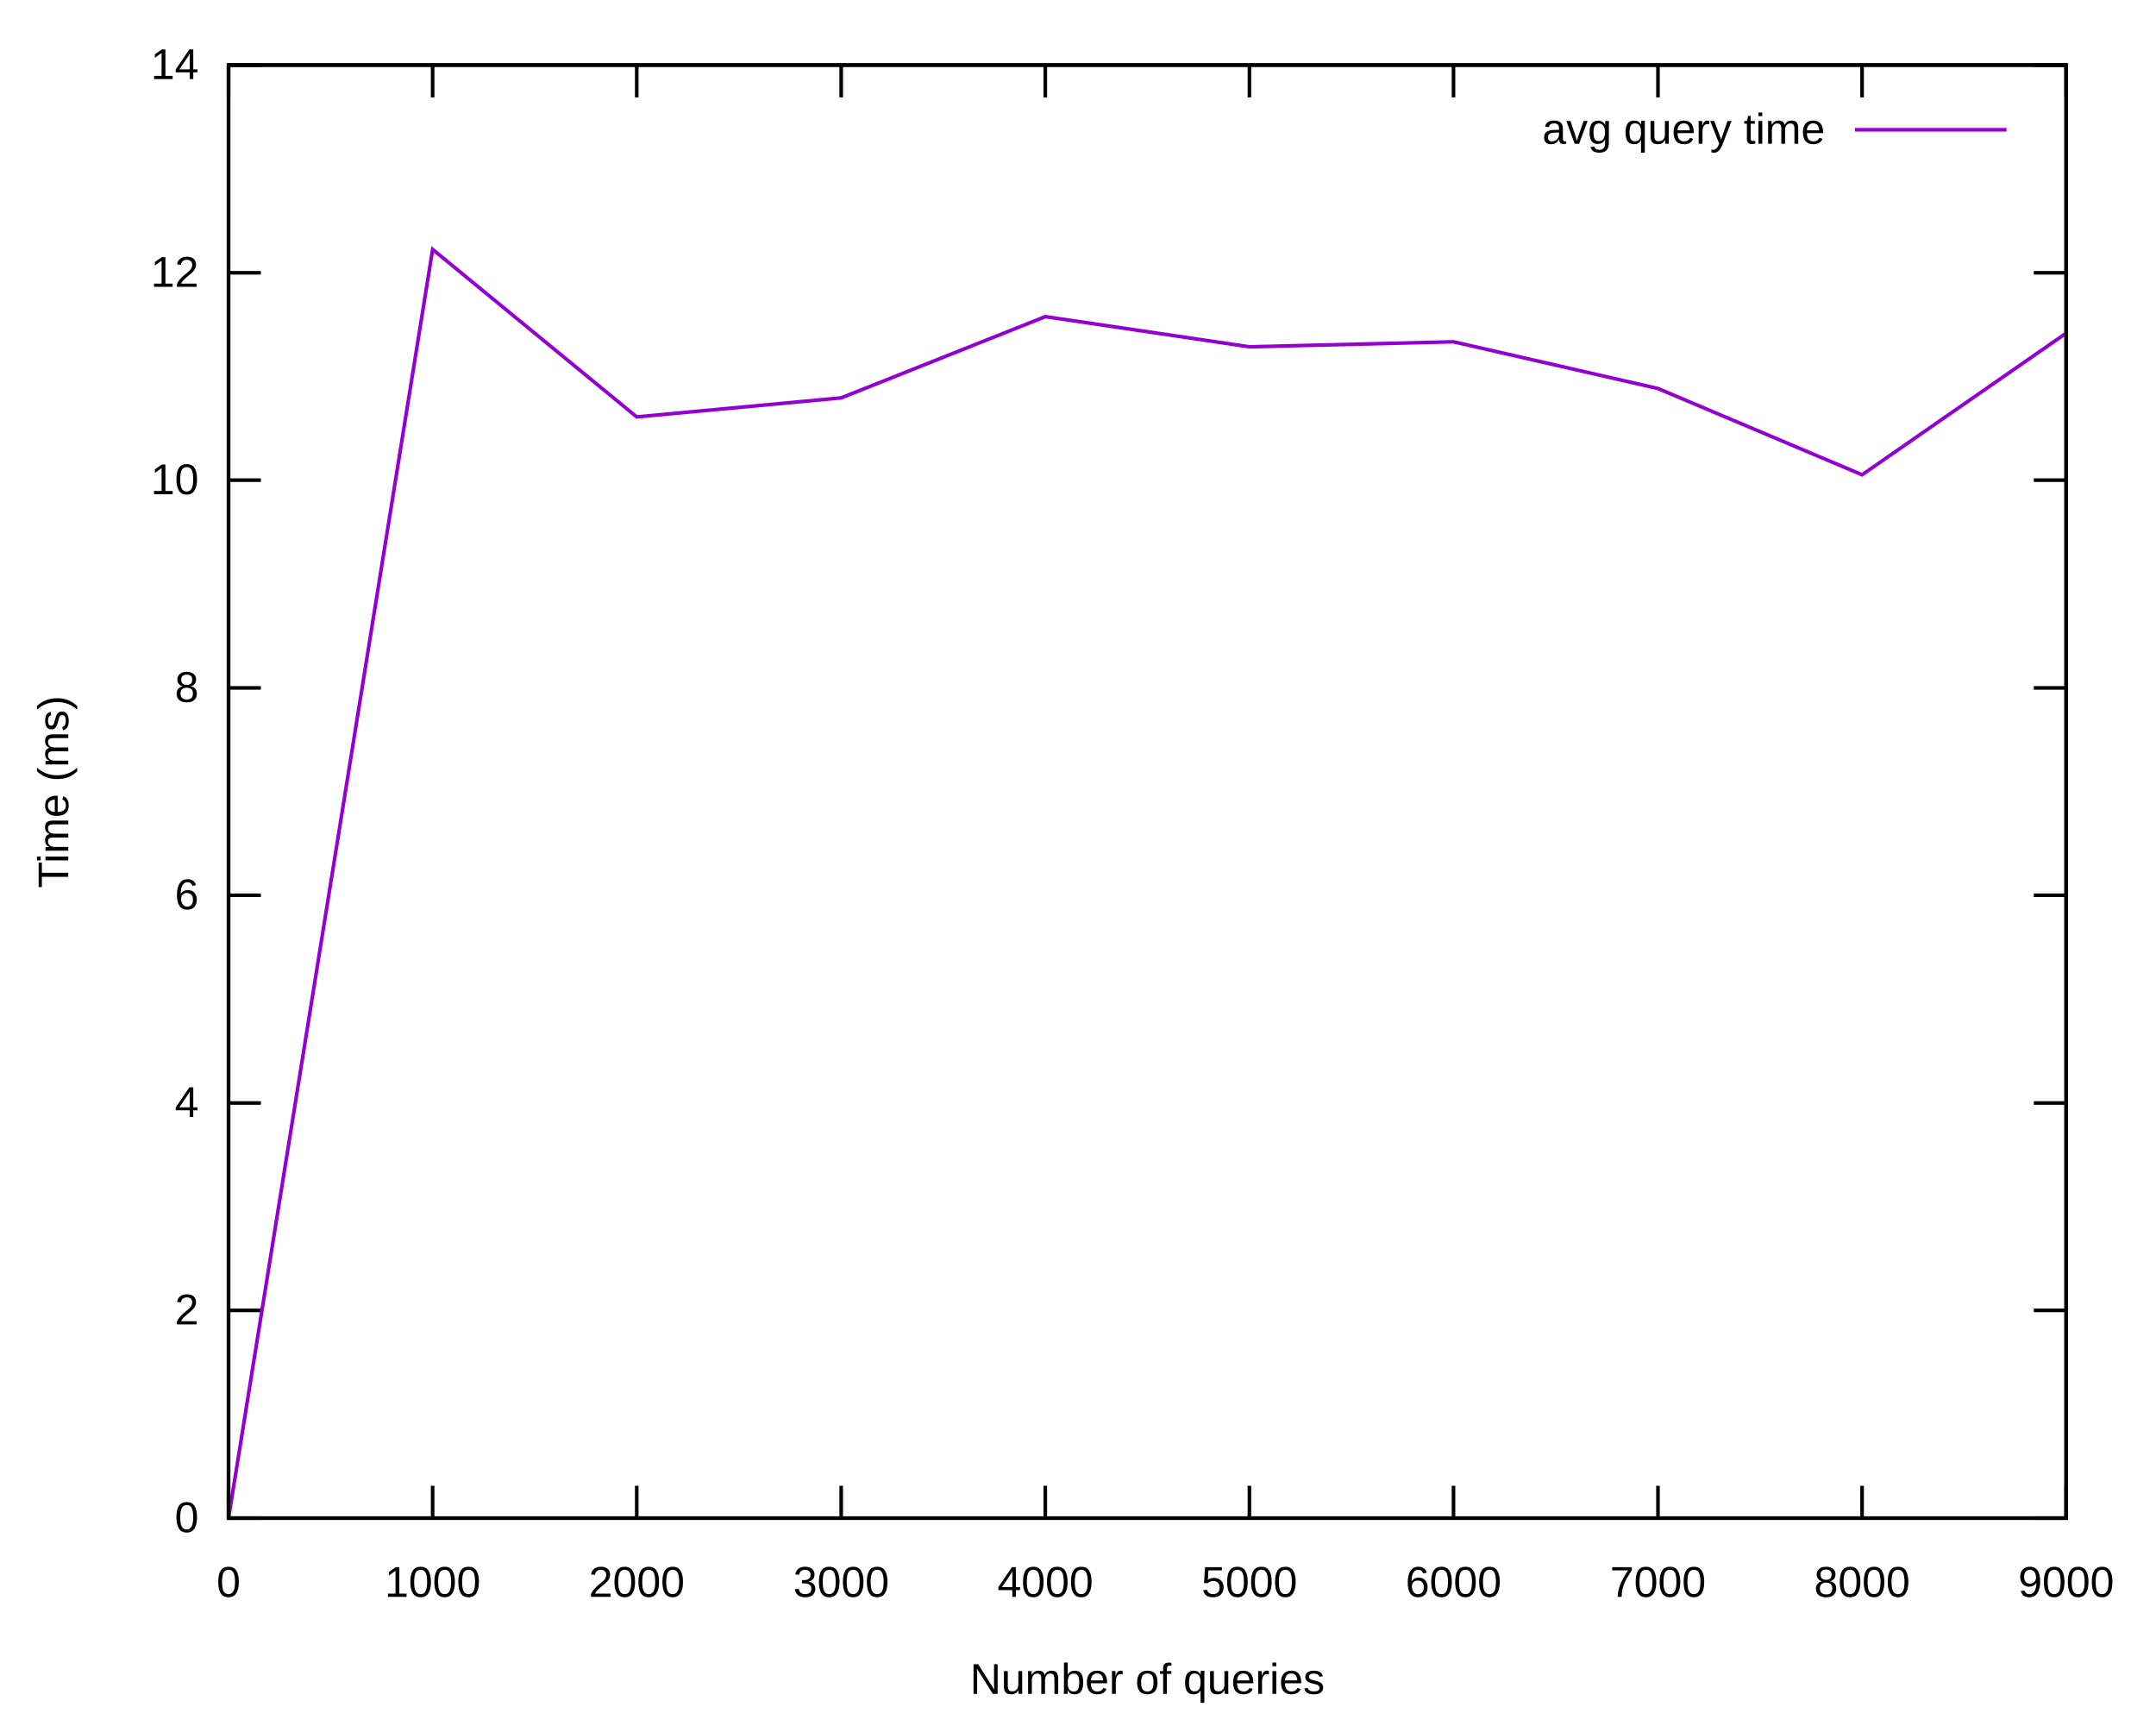
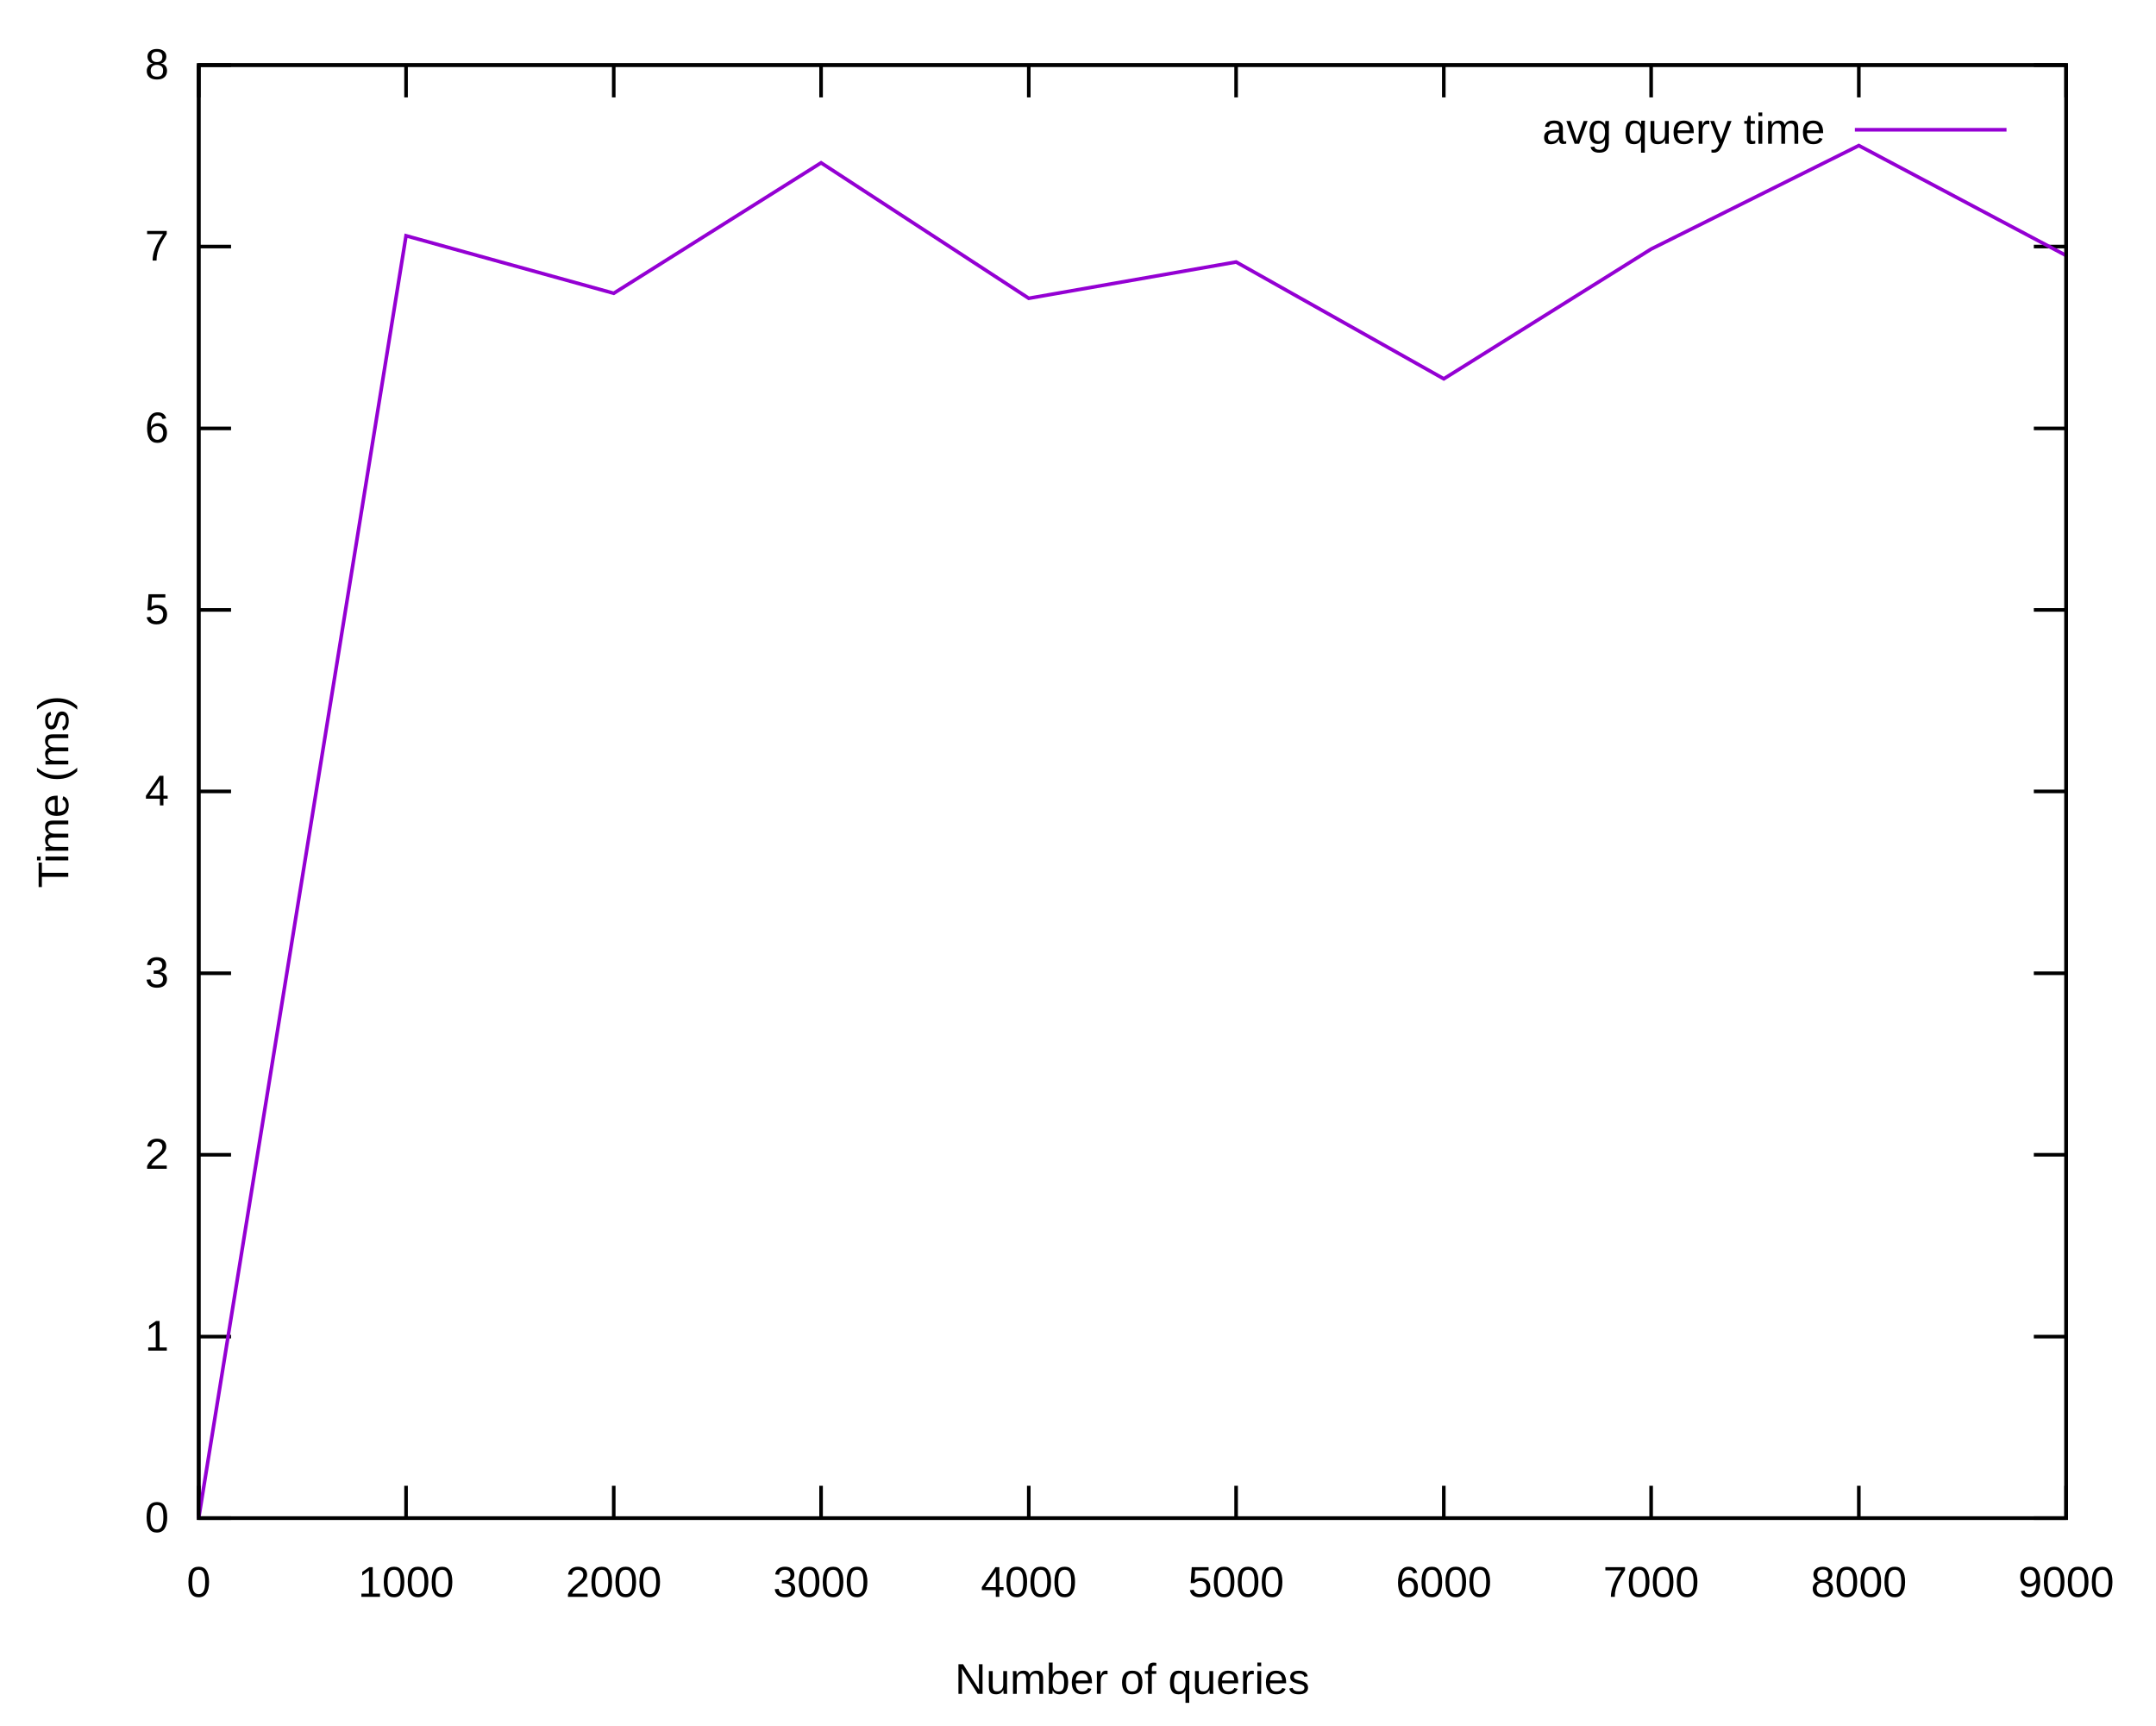
<svg xmlns="http://www.w3.org/2000/svg" xmlns:xlink="http://www.w3.org/1999/xlink" width="600" height="480" viewBox="0 0 600 480">
  <g id="gnuplot_canvas">
    <rect x="0" y="0" width="600" height="480" fill="none" />
    <defs>
      <circle id="gpDot" r="0.5" stroke-width="0.5" stroke="currentColor" />
      <path id="gpPt0" stroke-width="0.222" stroke="currentColor" d="M-1,0 h2 M0,-1 v2" />
      <path id="gpPt1" stroke-width="0.222" stroke="currentColor" d="M-1,-1 L1,1 M1,-1 L-1,1" />
      <path id="gpPt2" stroke-width="0.222" stroke="currentColor" d="M-1,0 L1,0 M0,-1 L0,1 M-1,-1 L1,1 M-1,1 L1,-1" />
      <rect id="gpPt3" stroke-width="0.222" stroke="currentColor" x="-1" y="-1" width="2" height="2" />
      <rect id="gpPt4" stroke-width="0.222" stroke="currentColor" fill="currentColor" x="-1" y="-1" width="2" height="2" />
      <circle id="gpPt5" stroke-width="0.222" stroke="currentColor" cx="0" cy="0" r="1" />
      <use xlink:href="#gpPt5" id="gpPt6" fill="currentColor" stroke="none" />
      <path id="gpPt7" stroke-width="0.222" stroke="currentColor" d="M0,-1.33 L-1.33,0.67 L1.33,0.67 z" />
      <use xlink:href="#gpPt7" id="gpPt8" fill="currentColor" stroke="none" />
      <use xlink:href="#gpPt7" id="gpPt9" stroke="currentColor" transform="rotate(180)" />
      <use xlink:href="#gpPt9" id="gpPt10" fill="currentColor" stroke="none" />
      <use xlink:href="#gpPt3" id="gpPt11" stroke="currentColor" transform="rotate(45)" />
      <use xlink:href="#gpPt11" id="gpPt12" fill="currentColor" stroke="none" />
      <path id="gpPt13" stroke-width="0.222" stroke="currentColor" d="M0,1.330 L1.265,0.411 L0.782,-1.067 L-0.782,-1.076 L-1.265,0.411 z" />
      <use xlink:href="#gpPt13" id="gpPt14" fill="currentColor" stroke="none" />
      <filter id="textbox" filterUnits="objectBoundingBox" x="0" y="0" height="1" width="1">
        <feFlood flood-color="white" flood-opacity="1" result="bgnd" />
        <feComposite in="SourceGraphic" in2="bgnd" operator="atop" />
      </filter>
      <filter id="greybox" filterUnits="objectBoundingBox" x="0" y="0" height="1" width="1">
        <feFlood flood-color="lightgrey" flood-opacity="1" result="grey" />
        <feComposite in="SourceGraphic" in2="grey" operator="atop" />
      </filter>
    </defs>
    <g fill="none" color="white" stroke="currentColor" stroke-width="1.00" stroke-linecap="butt" stroke-linejoin="miter">
</g>
    <g fill="none" color="black" stroke="currentColor" stroke-width="1.00" stroke-linecap="butt" stroke-linejoin="miter">
-       <path stroke="black" d="M63.6,422.4 L72.6,422.4 M575.0,422.4 L566.0,422.4  " />
-       <g transform="translate(55.3,426.3)" stroke="none" fill="black" font-family="Arial" font-size="12.00" text-anchor="end">
+       <path stroke="black" d="M55.3,422.4 L64.3,422.4 M575.0,422.4 L566.0,422.4  " />
+       <g transform="translate(47.0,426.3)" stroke="none" fill="black" font-family="Arial" font-size="12.00" text-anchor="end">
        <text>
          <tspan font-family="Arial"> 0</tspan>
        </text>
      </g>
    </g>
    <g fill="none" color="black" stroke="currentColor" stroke-width="1.00" stroke-linecap="butt" stroke-linejoin="miter">
-       <path stroke="black" d="M63.6,364.6 L72.6,364.6 M575.0,364.6 L566.0,364.6  " />
-       <g transform="translate(55.3,368.5)" stroke="none" fill="black" font-family="Arial" font-size="12.00" text-anchor="end">
+       <path stroke="black" d="M55.3,371.9 L64.3,371.9 M575.0,371.9 L566.0,371.9  " />
+       <g transform="translate(47.0,375.8)" stroke="none" fill="black" font-family="Arial" font-size="12.00" text-anchor="end">
+         <text>
+           <tspan font-family="Arial"> 1</tspan>
+         </text>
+       </g>
+     </g>
+     <g fill="none" color="black" stroke="currentColor" stroke-width="1.00" stroke-linecap="butt" stroke-linejoin="miter">
+       <path stroke="black" d="M55.3,321.3 L64.3,321.3 M575.0,321.3 L566.0,321.3  " />
+       <g transform="translate(47.0,325.2)" stroke="none" fill="black" font-family="Arial" font-size="12.00" text-anchor="end">
        <text>
          <tspan font-family="Arial"> 2</tspan>
        </text>
      </g>
    </g>
    <g fill="none" color="black" stroke="currentColor" stroke-width="1.00" stroke-linecap="butt" stroke-linejoin="miter">
-       <path stroke="black" d="M63.6,306.9 L72.6,306.9 M575.0,306.9 L566.0,306.9  " />
-       <g transform="translate(55.3,310.8)" stroke="none" fill="black" font-family="Arial" font-size="12.00" text-anchor="end">
+       <path stroke="black" d="M55.3,270.8 L64.3,270.8 M575.0,270.8 L566.0,270.8  " />
+       <g transform="translate(47.0,274.7)" stroke="none" fill="black" font-family="Arial" font-size="12.00" text-anchor="end">
+         <text>
+           <tspan font-family="Arial"> 3</tspan>
+         </text>
+       </g>
+     </g>
+     <g fill="none" color="black" stroke="currentColor" stroke-width="1.00" stroke-linecap="butt" stroke-linejoin="miter">
+       <path stroke="black" d="M55.3,220.2 L64.3,220.2 M575.0,220.2 L566.0,220.2  " />
+       <g transform="translate(47.0,224.1)" stroke="none" fill="black" font-family="Arial" font-size="12.00" text-anchor="end">
        <text>
          <tspan font-family="Arial"> 4</tspan>
        </text>
      </g>
    </g>
    <g fill="none" color="black" stroke="currentColor" stroke-width="1.00" stroke-linecap="butt" stroke-linejoin="miter">
-       <path stroke="black" d="M63.6,249.1 L72.6,249.1 M575.0,249.1 L566.0,249.1  " />
-       <g transform="translate(55.3,253.0)" stroke="none" fill="black" font-family="Arial" font-size="12.00" text-anchor="end">
+       <path stroke="black" d="M55.3,169.7 L64.3,169.7 M575.0,169.7 L566.0,169.7  " />
+       <g transform="translate(47.0,173.6)" stroke="none" fill="black" font-family="Arial" font-size="12.00" text-anchor="end">
+         <text>
+           <tspan font-family="Arial"> 5</tspan>
+         </text>
+       </g>
+     </g>
+     <g fill="none" color="black" stroke="currentColor" stroke-width="1.00" stroke-linecap="butt" stroke-linejoin="miter">
+       <path stroke="black" d="M55.3,119.2 L64.3,119.2 M575.0,119.2 L566.0,119.2  " />
+       <g transform="translate(47.0,123.1)" stroke="none" fill="black" font-family="Arial" font-size="12.00" text-anchor="end">
        <text>
          <tspan font-family="Arial"> 6</tspan>
        </text>
      </g>
    </g>
    <g fill="none" color="black" stroke="currentColor" stroke-width="1.00" stroke-linecap="butt" stroke-linejoin="miter">
-       <path stroke="black" d="M63.6,191.4 L72.6,191.4 M575.0,191.4 L566.0,191.4  " />
-       <g transform="translate(55.3,195.3)" stroke="none" fill="black" font-family="Arial" font-size="12.00" text-anchor="end">
+       <path stroke="black" d="M55.3,68.6 L64.3,68.6 M575.0,68.6 L566.0,68.6  " />
+       <g transform="translate(47.0,72.5)" stroke="none" fill="black" font-family="Arial" font-size="12.00" text-anchor="end">
+         <text>
+           <tspan font-family="Arial"> 7</tspan>
+         </text>
+       </g>
+     </g>
+     <g fill="none" color="black" stroke="currentColor" stroke-width="1.00" stroke-linecap="butt" stroke-linejoin="miter">
+       <path stroke="black" d="M55.3,18.1 L64.3,18.1 M575.0,18.1 L566.0,18.1  " />
+       <g transform="translate(47.0,22.0)" stroke="none" fill="black" font-family="Arial" font-size="12.00" text-anchor="end">
        <text>
          <tspan font-family="Arial"> 8</tspan>
        </text>
      </g>
    </g>
    <g fill="none" color="black" stroke="currentColor" stroke-width="1.00" stroke-linecap="butt" stroke-linejoin="miter">
-       <path stroke="black" d="M63.6,133.6 L72.6,133.6 M575.0,133.6 L566.0,133.6  " />
-       <g transform="translate(55.3,137.5)" stroke="none" fill="black" font-family="Arial" font-size="12.00" text-anchor="end">
-         <text>
-           <tspan font-family="Arial"> 10</tspan>
-         </text>
-       </g>
-     </g>
-     <g fill="none" color="black" stroke="currentColor" stroke-width="1.00" stroke-linecap="butt" stroke-linejoin="miter">
-       <path stroke="black" d="M63.6,75.9 L72.6,75.9 M575.0,75.9 L566.0,75.9  " />
-       <g transform="translate(55.3,79.8)" stroke="none" fill="black" font-family="Arial" font-size="12.00" text-anchor="end">
-         <text>
-           <tspan font-family="Arial"> 12</tspan>
-         </text>
-       </g>
-     </g>
-     <g fill="none" color="black" stroke="currentColor" stroke-width="1.00" stroke-linecap="butt" stroke-linejoin="miter">
-       <path stroke="black" d="M63.6,18.1 L72.6,18.1 M575.0,18.1 L566.0,18.1  " />
-       <g transform="translate(55.3,22.0)" stroke="none" fill="black" font-family="Arial" font-size="12.00" text-anchor="end">
-         <text>
-           <tspan font-family="Arial"> 14</tspan>
-         </text>
-       </g>
-     </g>
-     <g fill="none" color="black" stroke="currentColor" stroke-width="1.00" stroke-linecap="butt" stroke-linejoin="miter">
-       <path stroke="black" d="M63.6,422.4 L63.6,413.4 M63.6,18.1 L63.6,27.1  " />
-       <g transform="translate(63.6,444.3)" stroke="none" fill="black" font-family="Arial" font-size="12.00" text-anchor="middle">
+       <path stroke="black" d="M55.3,422.4 L55.3,413.4 M55.3,18.1 L55.3,27.1  " />
+       <g transform="translate(55.3,444.3)" stroke="none" fill="black" font-family="Arial" font-size="12.00" text-anchor="middle">
        <text>
          <tspan font-family="Arial"> 0</tspan>
        </text>
      </g>
    </g>
    <g fill="none" color="black" stroke="currentColor" stroke-width="1.00" stroke-linecap="butt" stroke-linejoin="miter">
-       <path stroke="black" d="M120.4,422.4 L120.4,413.4 M120.4,18.1 L120.4,27.1  " />
-       <g transform="translate(120.4,444.3)" stroke="none" fill="black" font-family="Arial" font-size="12.00" text-anchor="middle">
+       <path stroke="black" d="M113.0,422.4 L113.0,413.4 M113.0,18.1 L113.0,27.1  " />
+       <g transform="translate(113.0,444.3)" stroke="none" fill="black" font-family="Arial" font-size="12.00" text-anchor="middle">
        <text>
          <tspan font-family="Arial"> 1000</tspan>
        </text>
      </g>
    </g>
    <g fill="none" color="black" stroke="currentColor" stroke-width="1.00" stroke-linecap="butt" stroke-linejoin="miter">
-       <path stroke="black" d="M177.2,422.4 L177.2,413.4 M177.2,18.1 L177.2,27.1  " />
-       <g transform="translate(177.2,444.3)" stroke="none" fill="black" font-family="Arial" font-size="12.00" text-anchor="middle">
+       <path stroke="black" d="M170.8,422.4 L170.8,413.4 M170.8,18.1 L170.8,27.1  " />
+       <g transform="translate(170.8,444.3)" stroke="none" fill="black" font-family="Arial" font-size="12.00" text-anchor="middle">
        <text>
          <tspan font-family="Arial"> 2000</tspan>
        </text>
      </g>
    </g>
    <g fill="none" color="black" stroke="currentColor" stroke-width="1.00" stroke-linecap="butt" stroke-linejoin="miter">
-       <path stroke="black" d="M234.1,422.4 L234.1,413.4 M234.1,18.1 L234.1,27.1  " />
-       <g transform="translate(234.1,444.3)" stroke="none" fill="black" font-family="Arial" font-size="12.00" text-anchor="middle">
+       <path stroke="black" d="M228.5,422.4 L228.5,413.4 M228.5,18.1 L228.5,27.1  " />
+       <g transform="translate(228.5,444.3)" stroke="none" fill="black" font-family="Arial" font-size="12.00" text-anchor="middle">
        <text>
          <tspan font-family="Arial"> 3000</tspan>
        </text>
      </g>
    </g>
    <g fill="none" color="black" stroke="currentColor" stroke-width="1.00" stroke-linecap="butt" stroke-linejoin="miter">
-       <path stroke="black" d="M290.9,422.4 L290.9,413.4 M290.9,18.1 L290.9,27.1  " />
-       <g transform="translate(290.9,444.3)" stroke="none" fill="black" font-family="Arial" font-size="12.00" text-anchor="middle">
+       <path stroke="black" d="M286.3,422.4 L286.3,413.4 M286.3,18.1 L286.3,27.1  " />
+       <g transform="translate(286.3,444.3)" stroke="none" fill="black" font-family="Arial" font-size="12.00" text-anchor="middle">
        <text>
          <tspan font-family="Arial"> 4000</tspan>
        </text>
      </g>
    </g>
    <g fill="none" color="black" stroke="currentColor" stroke-width="1.00" stroke-linecap="butt" stroke-linejoin="miter">
-       <path stroke="black" d="M347.7,422.4 L347.7,413.4 M347.7,18.1 L347.7,27.1  " />
-       <g transform="translate(347.7,444.3)" stroke="none" fill="black" font-family="Arial" font-size="12.00" text-anchor="middle">
+       <path stroke="black" d="M344.0,422.4 L344.0,413.4 M344.0,18.1 L344.0,27.1  " />
+       <g transform="translate(344.0,444.3)" stroke="none" fill="black" font-family="Arial" font-size="12.00" text-anchor="middle">
        <text>
          <tspan font-family="Arial"> 5000</tspan>
        </text>
      </g>
    </g>
    <g fill="none" color="black" stroke="currentColor" stroke-width="1.00" stroke-linecap="butt" stroke-linejoin="miter">
-       <path stroke="black" d="M404.5,422.4 L404.5,413.4 M404.5,18.1 L404.5,27.1  " />
-       <g transform="translate(404.5,444.3)" stroke="none" fill="black" font-family="Arial" font-size="12.00" text-anchor="middle">
+       <path stroke="black" d="M401.8,422.4 L401.8,413.4 M401.8,18.1 L401.8,27.1  " />
+       <g transform="translate(401.8,444.3)" stroke="none" fill="black" font-family="Arial" font-size="12.00" text-anchor="middle">
        <text>
          <tspan font-family="Arial"> 6000</tspan>
        </text>
      </g>
    </g>
    <g fill="none" color="black" stroke="currentColor" stroke-width="1.00" stroke-linecap="butt" stroke-linejoin="miter">
-       <path stroke="black" d="M461.4,422.4 L461.4,413.4 M461.4,18.1 L461.4,27.1  " />
-       <g transform="translate(461.4,444.3)" stroke="none" fill="black" font-family="Arial" font-size="12.00" text-anchor="middle">
+       <path stroke="black" d="M459.5,422.4 L459.5,413.4 M459.5,18.1 L459.5,27.1  " />
+       <g transform="translate(459.5,444.3)" stroke="none" fill="black" font-family="Arial" font-size="12.00" text-anchor="middle">
        <text>
          <tspan font-family="Arial"> 7000</tspan>
        </text>
      </g>
    </g>
    <g fill="none" color="black" stroke="currentColor" stroke-width="1.00" stroke-linecap="butt" stroke-linejoin="miter">
-       <path stroke="black" d="M518.2,422.4 L518.2,413.4 M518.2,18.1 L518.2,27.1  " />
-       <g transform="translate(518.2,444.3)" stroke="none" fill="black" font-family="Arial" font-size="12.00" text-anchor="middle">
+       <path stroke="black" d="M517.3,422.4 L517.3,413.4 M517.3,18.1 L517.3,27.1  " />
+       <g transform="translate(517.3,444.3)" stroke="none" fill="black" font-family="Arial" font-size="12.00" text-anchor="middle">
        <text>
          <tspan font-family="Arial"> 8000</tspan>
        </text>
      </g>
    </g>
    <g fill="none" color="black" stroke="currentColor" stroke-width="1.00" stroke-linecap="butt" stroke-linejoin="miter">
      <path stroke="black" d="M575.0,422.4 L575.0,413.4 M575.0,18.1 L575.0,27.1  " />
      <g transform="translate(575.0,444.3)" stroke="none" fill="black" font-family="Arial" font-size="12.00" text-anchor="middle">
        <text>
          <tspan font-family="Arial"> 9000</tspan>
        </text>
      </g>
    </g>
    <g fill="none" color="black" stroke="currentColor" stroke-width="1.00" stroke-linecap="butt" stroke-linejoin="miter">
</g>
    <g fill="none" color="black" stroke="currentColor" stroke-width="1.00" stroke-linecap="butt" stroke-linejoin="miter">
-       <path stroke="black" d="M63.6,18.1 L63.6,422.4 L575.0,422.4 L575.0,18.1 L63.6,18.1 Z  " />
+       <path stroke="black" d="M55.3,18.1 L55.3,422.4 L575.0,422.4 L575.0,18.1 L55.3,18.1 Z  " />
    </g>
    <g fill="none" color="black" stroke="currentColor" stroke-width="1.00" stroke-linecap="butt" stroke-linejoin="miter">
      <g transform="translate(19.0,220.3) rotate(270)" stroke="none" fill="black" font-family="Arial" font-size="12.00" text-anchor="middle">
        <text>
          <tspan font-family="Arial">Time (ms)</tspan>
        </text>
      </g>
    </g>
    <g fill="none" color="black" stroke="currentColor" stroke-width="1.00" stroke-linecap="butt" stroke-linejoin="miter">
-       <g transform="translate(319.3,471.3)" stroke="none" fill="black" font-family="Arial" font-size="12.00" text-anchor="middle">
+       <g transform="translate(315.1,471.3)" stroke="none" fill="black" font-family="Arial" font-size="12.00" text-anchor="middle">
        <text>
          <tspan font-family="Arial">Number of queries</tspan>
        </text>
      </g>
    </g>
    <g fill="none" color="black" stroke="currentColor" stroke-width="1.00" stroke-linecap="butt" stroke-linejoin="miter">
</g>
    <g id="gnuplot_plot_1">
      <g fill="none" color="black" stroke="currentColor" stroke-width="1.00" stroke-linecap="butt" stroke-linejoin="miter">
        <g transform="translate(507.9,40.0)" stroke="none" fill="black" font-family="Arial" font-size="12.00" text-anchor="end">
          <text>
            <tspan font-family="Arial">avg query time</tspan>
          </text>
        </g>
      </g>
      <g fill="none" color="black" stroke="currentColor" stroke-width="1.00" stroke-linecap="butt" stroke-linejoin="miter">
-         <path stroke="rgb(148,   0, 211)" d="M516.2,36.1 L558.4,36.1 M63.6,422.4 L120.4,69.4 L177.2,116.0 L234.1,110.7 L290.9,88.1 L347.7,96.5   L404.5,95.1 L461.4,108.1 L518.2,132.1 L575.0,92.7  " />
+         <path stroke="rgb(148,   0, 211)" d="M516.2,36.1 L558.4,36.1 M55.3,422.4 L113.0,65.6 L170.8,81.6 L228.5,45.3 L286.3,83.0 L344.0,72.9   L401.8,105.4 L459.5,69.3 L517.3,40.5 L575.0,71.1  " />
      </g>
    </g>
    <g fill="none" color="white" stroke="rgb(148,   0, 211)" stroke-width="2.00" stroke-linecap="butt" stroke-linejoin="miter">
</g>
    <g fill="none" color="black" stroke="currentColor" stroke-width="2.00" stroke-linecap="butt" stroke-linejoin="miter">
</g>
    <g fill="none" color="black" stroke="black" stroke-width="1.00" stroke-linecap="butt" stroke-linejoin="miter">
</g>
    <g fill="none" color="black" stroke="currentColor" stroke-width="1.00" stroke-linecap="butt" stroke-linejoin="miter">
-       <path stroke="black" d="M63.6,18.1 L63.6,422.4 L575.0,422.4 L575.0,18.1 L63.6,18.1 Z  " />
+       <path stroke="black" d="M55.3,18.1 L55.3,422.4 L575.0,422.4 L575.0,18.1 L55.3,18.1 Z  " />
    </g>
    <g fill="none" color="black" stroke="currentColor" stroke-width="1.00" stroke-linecap="butt" stroke-linejoin="miter">
</g>
  </g>
</svg>
